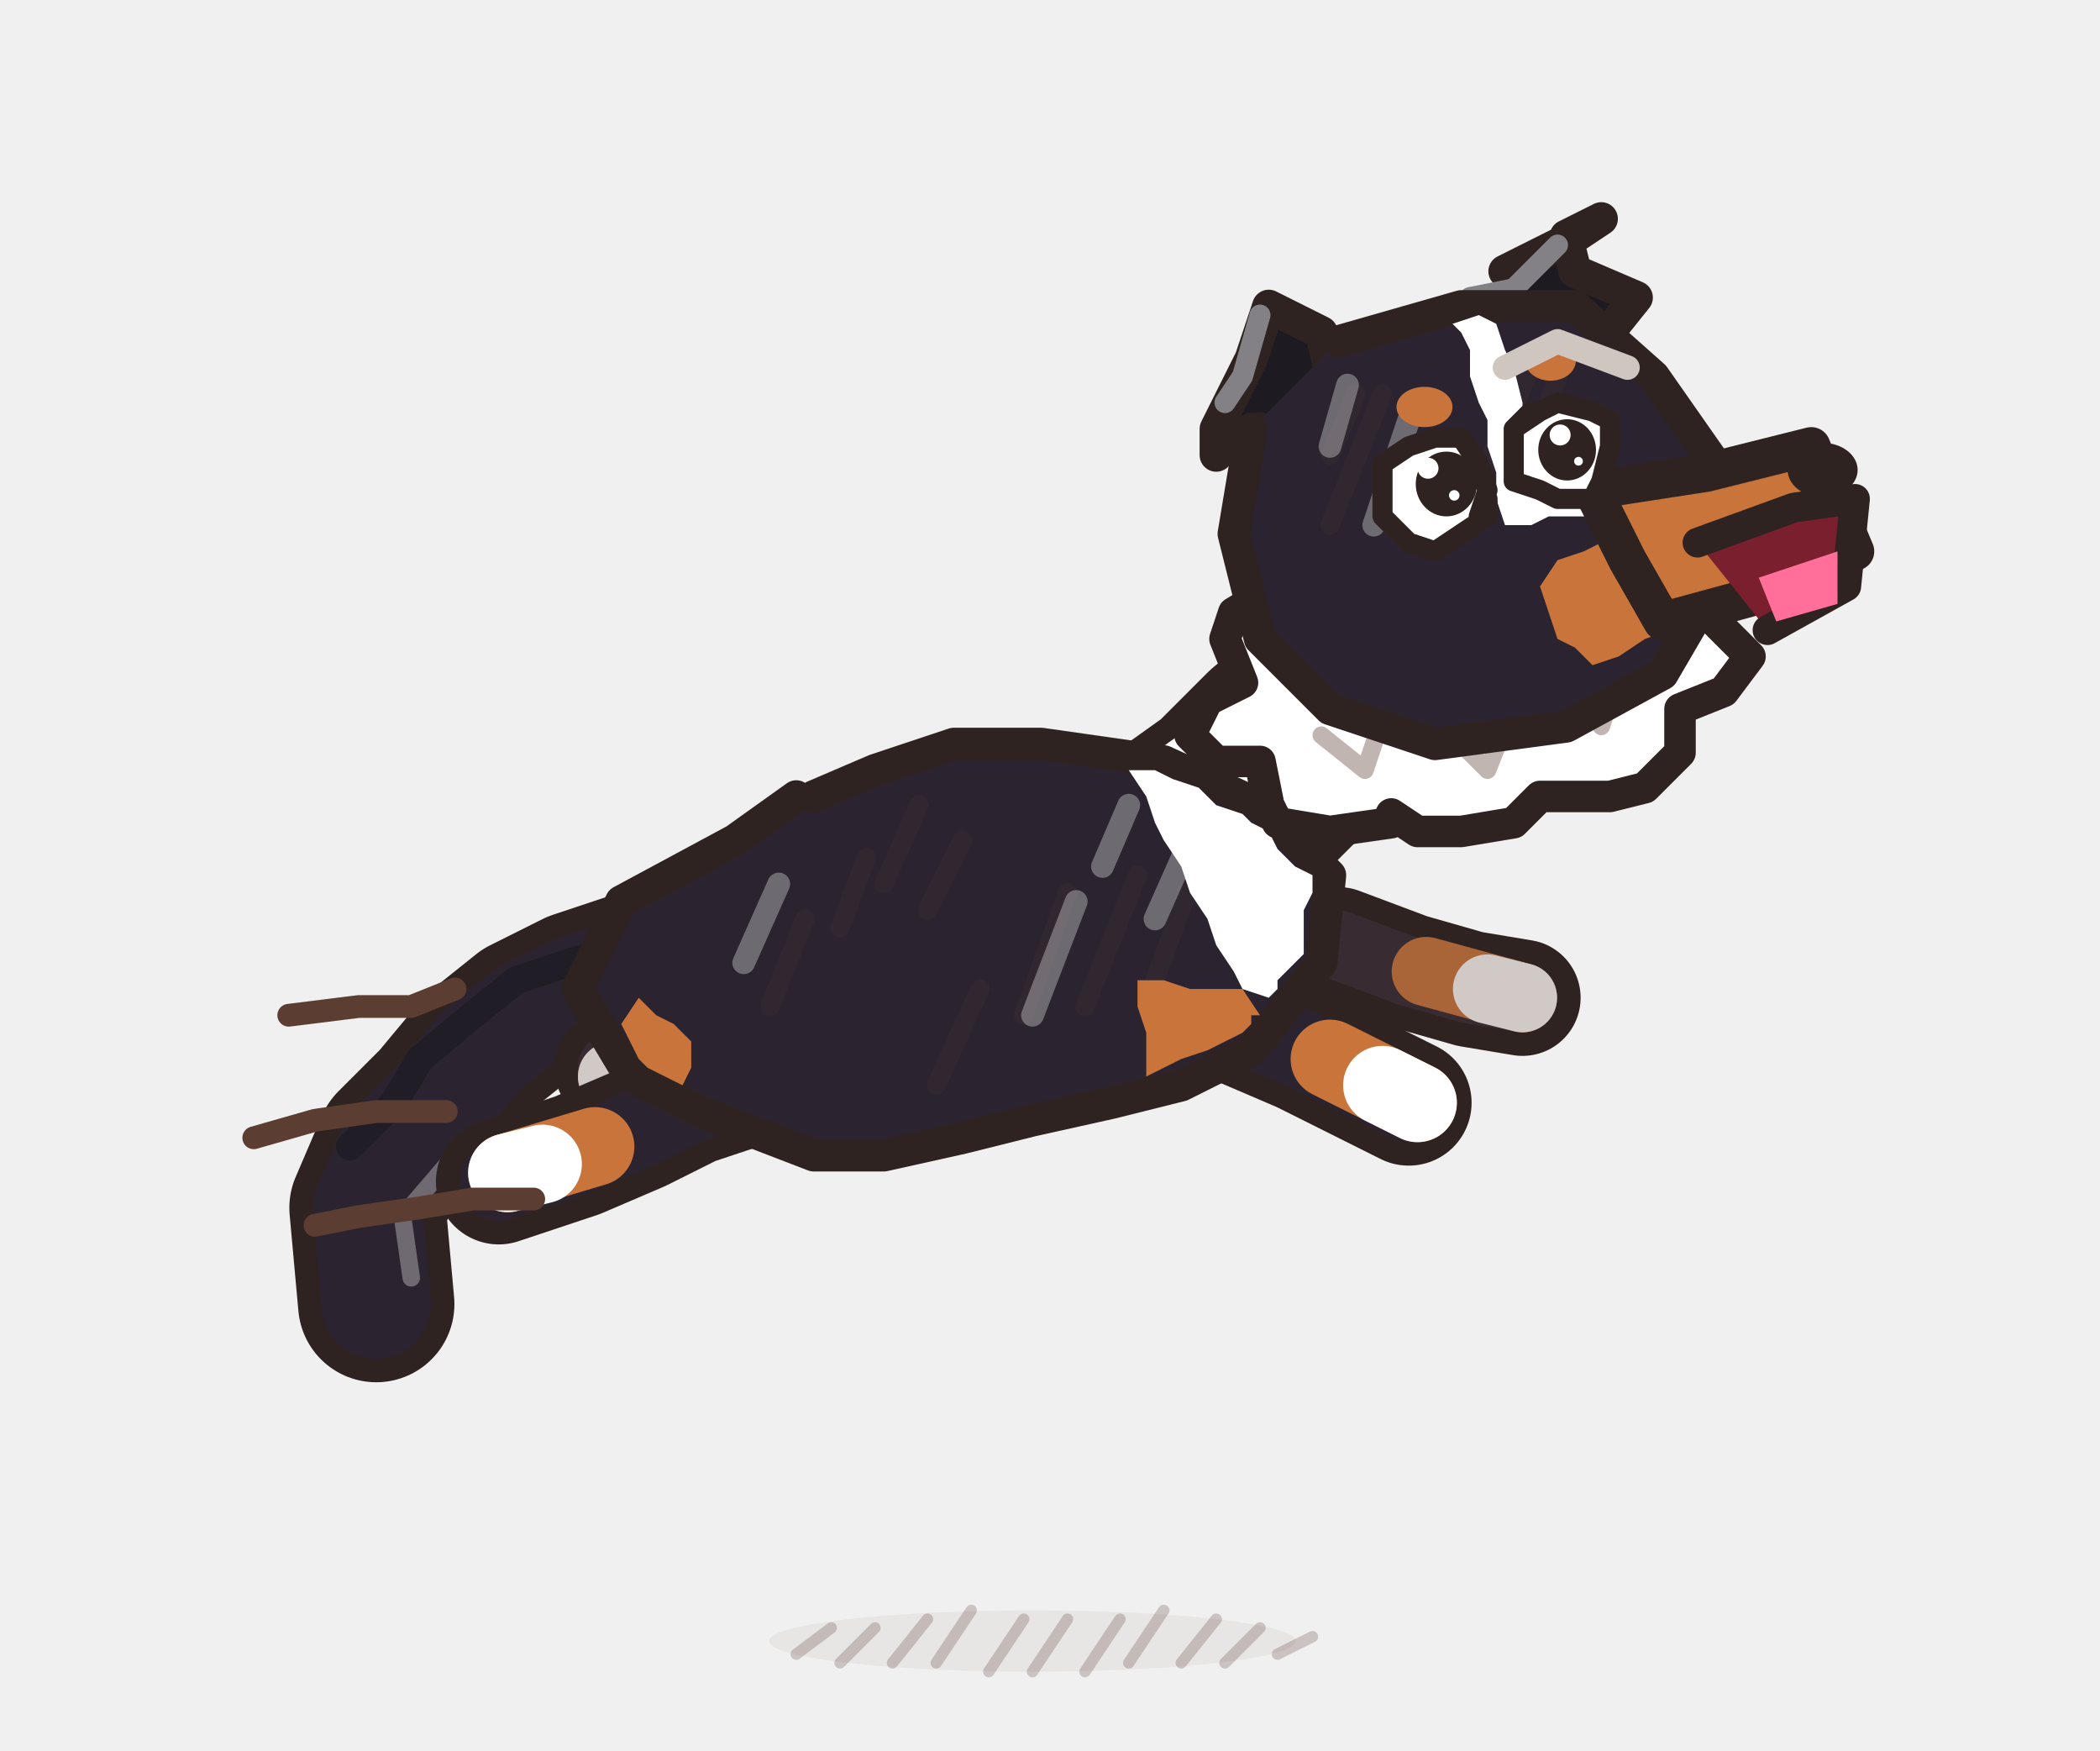
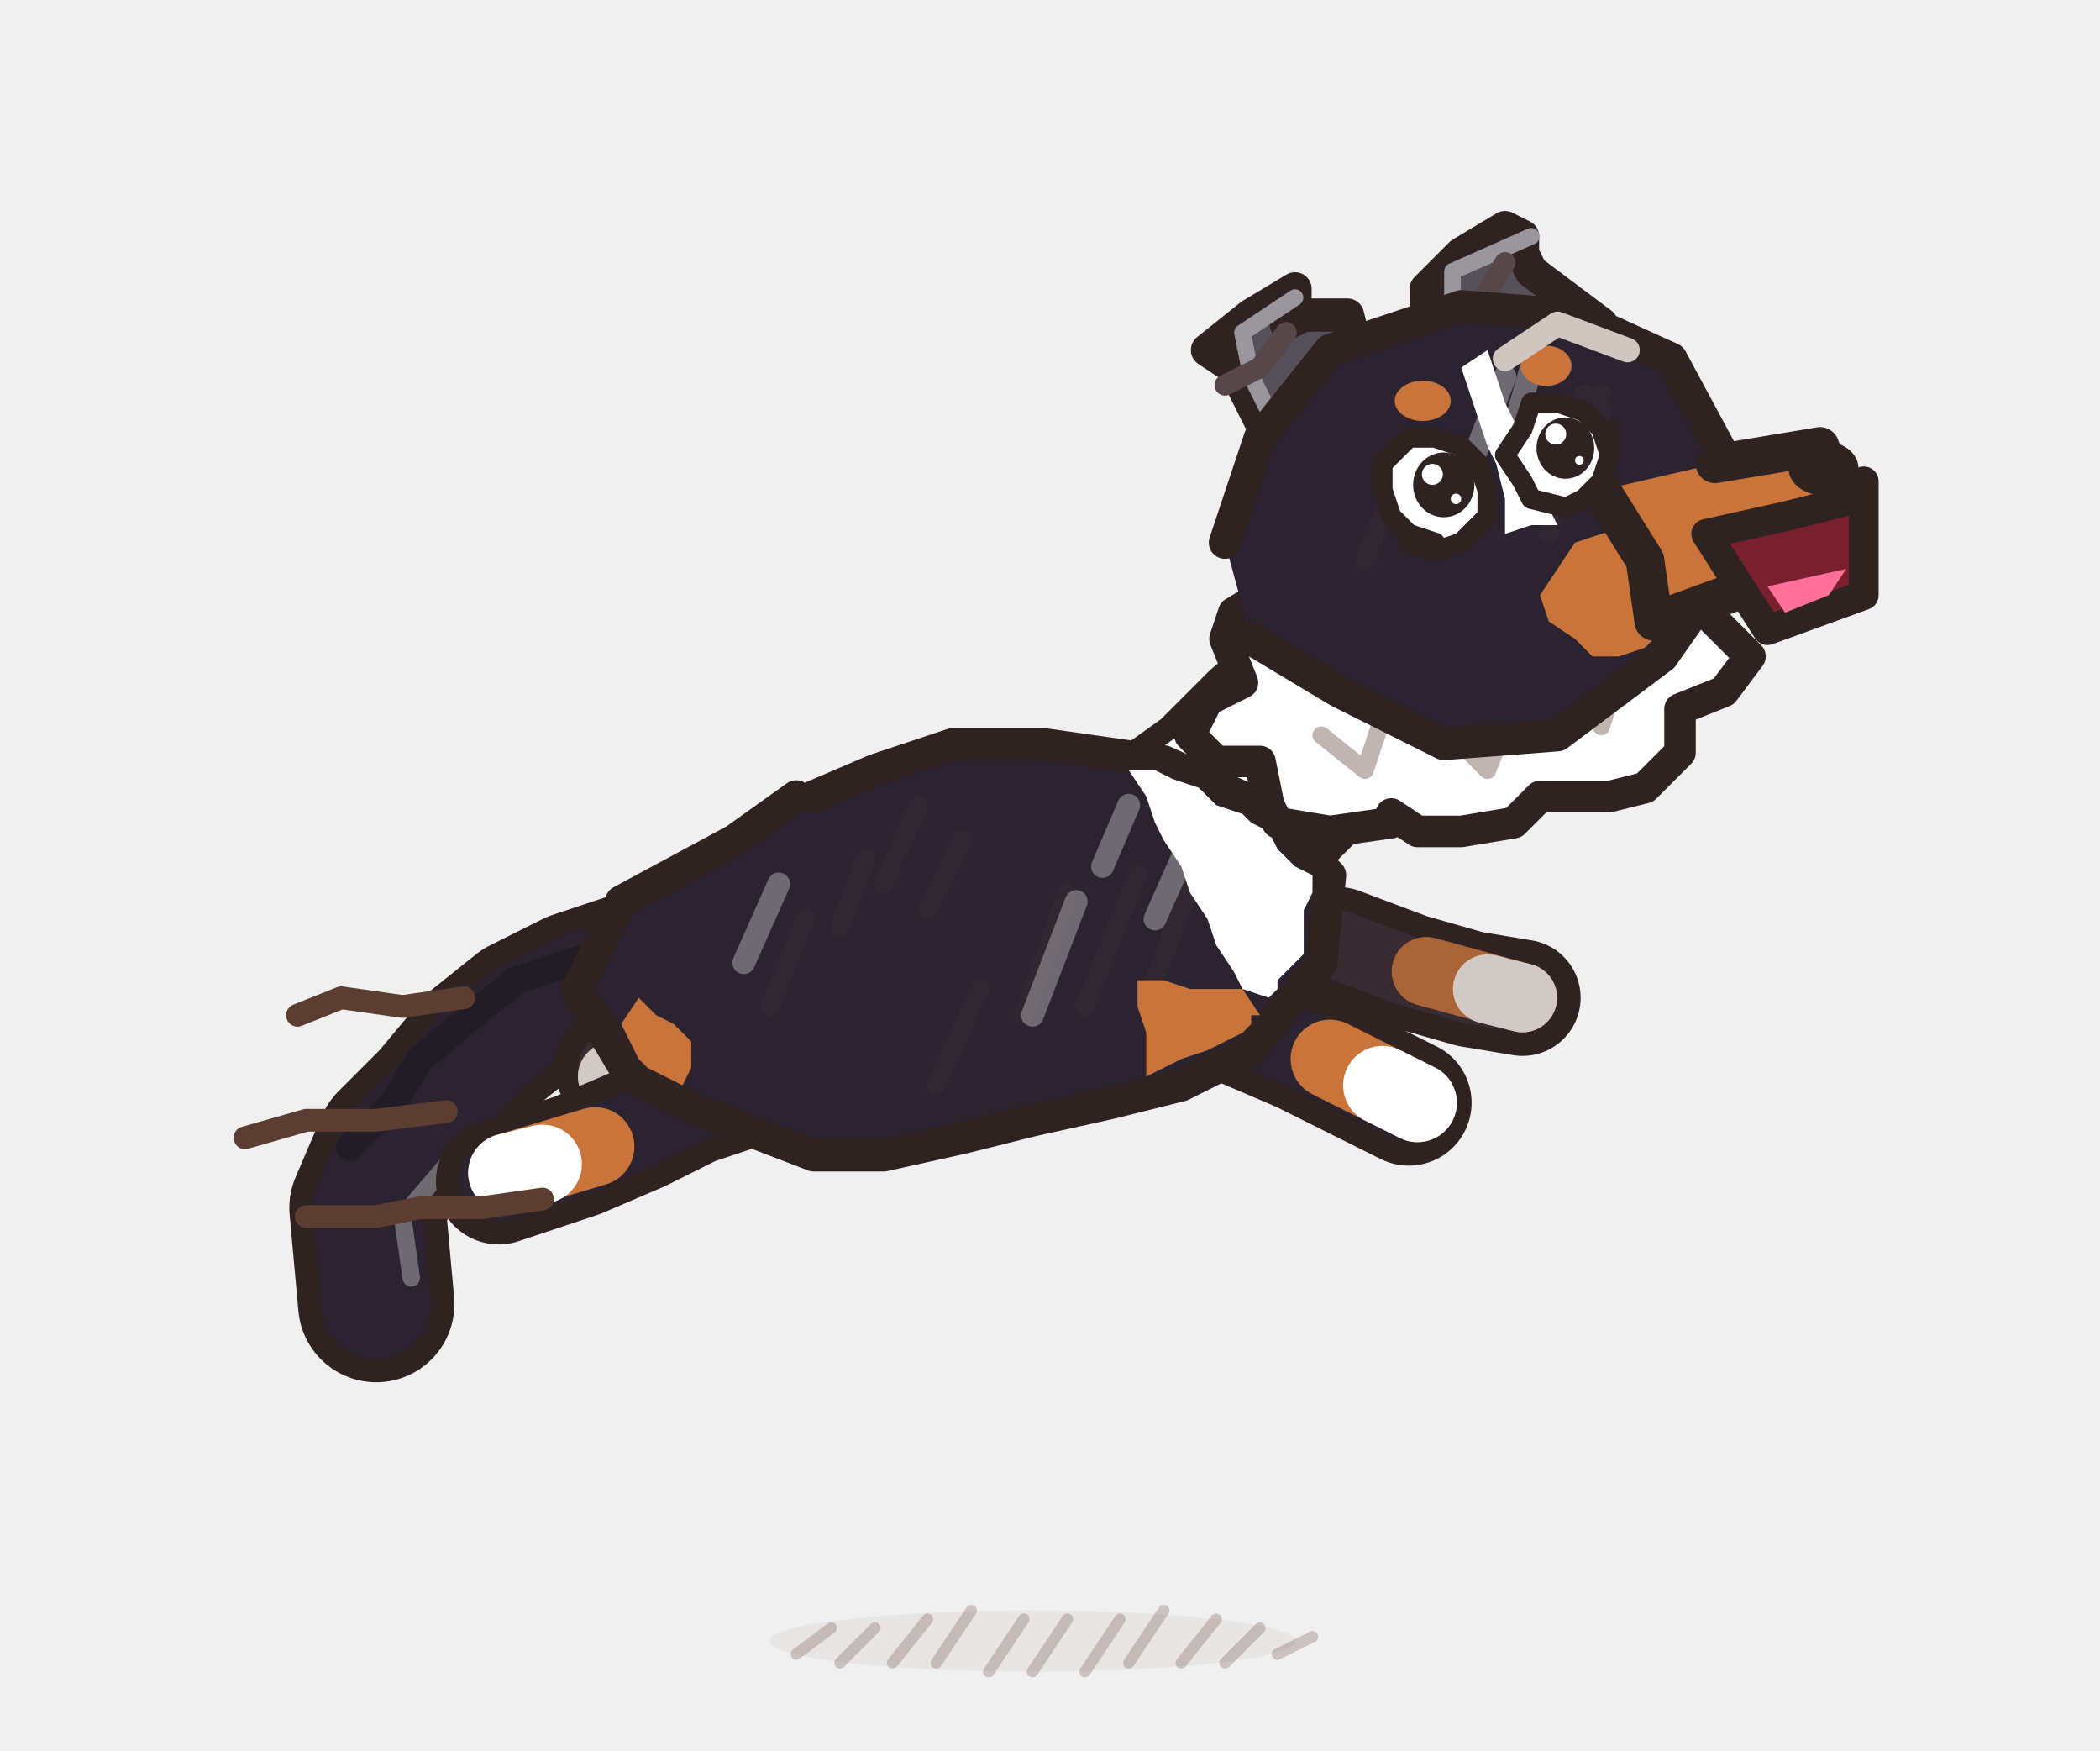
<svg xmlns="http://www.w3.org/2000/svg" width="240" height="200" class="pa-dog pa-pose-jump" viewBox="0 0 240 200" role="img" aria-label="Pavlova the Australian Shepherd, jump">
  <g>
    <ellipse cx="118" cy="187.5" rx="30.1" ry="3.5" fill="#5B3D32" opacity="0.06" />
    <path d="M91 189l4 -3M96 190l4 -4M102 190l4 -5M107 190l4 -6M113 191l4 -6M118 191l4 -6M124 191l4 -6M129 190l4 -6M135 190l4 -5M140 190l4 -4M146 189l4 -2" stroke="#5B3D32" stroke-width="1.3" stroke-linecap="round" opacity="0.25" fill="none" />
    <g class="pa-d-f0">
      <path d="M72 111L66 113L60 116L55 120L50 126L45 131L42 138L43 149" fill="none" stroke="#2E2320" stroke-width="17.865" stroke-linecap="round" stroke-linejoin="round" />
      <path d="M72 111L66 113L60 116L55 120L50 126L45 131L42 138L43 149" fill="none" stroke="#2B2430" stroke-width="12.5" stroke-linecap="round" stroke-linejoin="round" />
      <path d="M72 108L65 110L59 112L54 116L48 121L45 126L40 131" fill="none" stroke="#211d26" stroke-width="3.2" stroke-linecap="round" stroke-linejoin="round" />
      <path d="M52 132L46 139L47 146" fill="none" stroke="#6f6a72" stroke-width="2" stroke-linecap="round" stroke-linejoin="round" />
      <g class="pa-d-leg pa-d-leg-FH">
        <path d="M94 117L84 121L77 121L70 122" fill="none" stroke="#2E2320" stroke-width="13.285" stroke-linecap="round" stroke-linejoin="round" />
        <path d="M94 117L84 121L77 121L70 122" fill="none" stroke="#382b31" stroke-width="7.92" stroke-linecap="round" stroke-linejoin="round" />
        <path d="M80 121L70 123" fill="none" stroke="#a96538" stroke-width="7.9" stroke-linecap="round" stroke-linejoin="round" />
        <path d="M74 122L70 123" fill="none" stroke="#d1c9c6" stroke-width="7.9" stroke-linecap="round" stroke-linejoin="round" />
      </g>
      <g class="pa-d-leg pa-d-leg-FF">
        <path d="M144 107L153 108L161 111L168 113L174 114" fill="none" stroke="#2E2320" stroke-width="13.285" stroke-linecap="round" stroke-linejoin="round" />
        <path d="M144 107L153 108L161 111L168 113L174 114" fill="none" stroke="#382b31" stroke-width="7.92" stroke-linecap="round" stroke-linejoin="round" />
        <path d="M163 111L174 114" fill="none" stroke="#a96538" stroke-width="7.9" stroke-linecap="round" stroke-linejoin="round" />
        <path d="M170 113L174 114" fill="none" stroke="#d1c9c6" stroke-width="7.9" stroke-linecap="round" stroke-linejoin="round" />
      </g>
      <g class="pa-d-leg pa-d-leg-NH">
        <path d="M85 124L79 126L73 129L66 132L57 135" fill="none" stroke="#2E2320" stroke-width="14.365" stroke-linecap="round" stroke-linejoin="round" />
        <path d="M85 124L79 126L73 129L66 132L57 135" fill="none" stroke="#2B2430" stroke-width="9" stroke-linecap="round" stroke-linejoin="round" />
        <path d="M68 131L58 134" fill="none" stroke="#C8743A" stroke-width="9" stroke-linecap="round" stroke-linejoin="round" />
        <path d="M62 133L58 134" fill="none" stroke="#FFFFFF" stroke-width="9" stroke-linecap="round" stroke-linejoin="round" />
      </g>
      <g class="pa-d-leg pa-d-leg-NF">
        <path d="M135 114L142 117L149 120L155 123L161 126" fill="none" stroke="#2E2320" stroke-width="14.365" stroke-linecap="round" stroke-linejoin="round" />
        <path d="M135 114L142 117L149 120L155 123L161 126" fill="none" stroke="#2B2430" stroke-width="9" stroke-linecap="round" stroke-linejoin="round" />
        <path d="M152 121L162 126" fill="none" stroke="#C8743A" stroke-width="9" stroke-linecap="round" stroke-linejoin="round" />
        <path d="M158 124L162 126" fill="none" stroke="#FFFFFF" stroke-width="9" stroke-linecap="round" stroke-linejoin="round" />
      </g>
      <path d="M134 97L141 92L147 86L153 81L159 75L166 70" fill="none" stroke="#2E2320" stroke-width="25.665" stroke-linecap="round" stroke-linejoin="round" />
      <path d="M134 97L141 92L147 86L153 81L159 75L166 70" fill="none" stroke="#FFFFFF" stroke-width="20.3" stroke-linecap="round" stroke-linejoin="round" />
      <path d="M93 91L100 88L109 85L119 85L133 87L144 92L152 100L151 110L143 120L135 124L127 126L118 128L110 130L101 132L93 132L80 127L72 123L66 113L71 103L84 96Z" fill="#2B2430" />
      <path d="M93 91L100 88L109 85L119 85L133 87L144 92L152 100L151 110L143 120L135 124L127 126L118 128L110 130L101 132L93 132L80 127L72 123L66 113L71 103L84 96L91 91" fill="none" stroke="#2E2320" stroke-width="3.7" stroke-linecap="round" stroke-linejoin="round" />
      <path d="M88 115L92 105M110 96L106 104M122 102L117 116M132 112L136 101M124 115L130 100M107 124L112 113M96 106L99 98M101 101L105 92" stroke="#362a30" stroke-width="2.2" stroke-linecap="round" opacity=".42" />
      <path d="M85 110L89 101M118 116L123 103M132 105L136 96M126 99L129 92" stroke="#fff" stroke-width="2.6" stroke-linecap="round" opacity=".32" />
      <path d="M130 112L133 112L136 113L139 113L142 113L144 116L143 116L143 117L142 118L142 118L140 119L138 120L135 121L133 122L131 123L131 123L131 120L131 118L130 115Z" fill="#C8743A" />
      <path d="M79 119L79 122L78 124L76 123L74 122L73 121L72 119L71 117L73 114L75 116L77 117Z" fill="#C8743A" />
      <path d="M129 88L132 88L134 89L137 90L139 92L142 93L143 94L145 95L146 97L148 99L150 100L150 102L149 104L149 107L149 109L148 110L146 112L146 113L145 114L142 113L141 111L139 108L138 105L136 102L135 99L133 96L132 94L131 91Z" fill="#FFFFFF" />
      <path d="M159 94L152 95L146 94L145 92L144 87L139 87L136 84L138 80L142 78L140 73L141 70L146 67L151 65L153 62L157 59L164 57L169 60L174 57L179 56L184 58L186 61L192 61L196 63L197 66L194 69L198 73L200 75L197 79L192 81L192 86L188 90L184 91L176 91L173 94L167 95L162 95Z" fill="#FFFFFF" />
      <path d="M159 94L152 95L146 94L145 92L144 87L139 87L136 84L138 80L142 78L140 73L141 70L146 67L151 65L153 62L157 59L164 57L169 60L174 57L179 56L184 58L186 61L192 61L196 63L197 66L194 69L198 73L200 75L197 79L192 81L192 86L188 90L184 91L176 91L173 94L167 95L162 95L159 93" fill="none" stroke="#2E2320" stroke-width="3.6" stroke-linecap="round" stroke-linejoin="round" />
      <path d="M151 84L156 88L158 82" fill="none" stroke="#c1b5b1" stroke-width="2" stroke-linecap="round" stroke-linejoin="round" />
      <path d="M166 84L170 88L172 83" fill="none" stroke="#c1b5b1" stroke-width="2" stroke-linecap="round" stroke-linejoin="round" />
      <path d="M179 78L183 83L185 77" fill="none" stroke="#c1b5b1" stroke-width="2" stroke-linecap="round" stroke-linejoin="round" />
-       <path d="M140 49L139 52L139 49L143 41L145 35L151 38L152 42L149 52L148 53L144 49Z" fill="#1D1A22" />
-       <path d="M140 49L139 52L139 49L143 41L145 35L151 38L152 42L149 52L148 53L144 49" fill="none" stroke="#2E2320" stroke-width="3.8" stroke-linecap="round" stroke-linejoin="round" />
-       <path d="M140 46L142 43L144 36" fill="none" stroke="#838185" stroke-width="2.4" stroke-linecap="round" stroke-linejoin="round" />
-       <path d="M172 31L180 27L183 25L179 27L180 31L187 34L183 39L173 42L168 40L168 35Z" fill="#1D1A22" />
-       <path d="M172 31L180 27L183 25L179 27L180 31L187 34L183 39L173 42L168 40L168 35" fill="none" stroke="#2E2320" stroke-width="3.8" stroke-linecap="round" stroke-linejoin="round" />
-       <path d="M168 34L173 33L178 28" fill="none" stroke="#838185" stroke-width="2.4" stroke-linecap="round" stroke-linejoin="round" />
-       <path d="M153 39L167 35L180 35L189 43L196 53L197 65L190 77L179 83L164 85L152 81L144 73L141 61L143 49Z" fill="#2B2430" />
-       <path d="M153 39L167 35L180 35L189 43L196 53L197 65L190 77L179 83L164 85L152 81L144 73L141 61L143 49" fill="none" stroke="#2E2320" stroke-width="3.7" stroke-linecap="round" stroke-linejoin="round" />
-       <path d="M152 60L158 45M175 42L170 53M155 45L152 52M178 43L173 58" stroke="#362a30" stroke-width="2.2" stroke-linecap="round" opacity=".42" />
-       <path d="M161 48L157 60M152 51L154 44" stroke="#fff" stroke-width="2.6" stroke-linecap="round" opacity=".32" />
-       <ellipse cx="162.8" cy="46.5" rx="3.2" ry="2.3" fill="#C8743A" />
-       <ellipse cx="177.2" cy="41.2" rx="2.9" ry="2.3" fill="#C8743A" />
-       <path d="M195 66L194 68L192 70L191 72L188 73L185 75L182 76L180 74L178 73L177 70L176 67L178 64L181 63L183 62L186 61L188 62L191 62L193 64Z" fill="#C8743A" />
-       <path d="M166 37L169 36L171 37L172 40L173 42L174 46L174 49L175 53L178 55L180 57L183 59L180 59L177 59L175 60L172 60L171 57L171 54L170 51L170 48L169 46L168 43L168 40L167 38Z" fill="#FFFFFF" />
-       <path d="M190 71L186 64L182 56L195 54L207 51L212 63L201 68Z" fill="#C8743A" />
-       <path d="M190 71L186 64L182 56L195 54L207 51L212 63L201 68L190 71" fill="none" stroke="#2E2320" stroke-width="4.4" stroke-linecap="round" stroke-linejoin="round" />
-       <path d="M170 57L170 59L167 61L164 63L161 62L158 59L158 57L158 53L161 51L164 50L167 50L169 53Z" fill="#FFFFFF" />
-       <path d="M170 57L170 59L167 61L164 63L161 62L158 59L158 57L158 53L161 51L164 50L167 50L169 53L170 56L169 59" fill="none" stroke="#2E2320" stroke-width="2.3" stroke-linecap="round" stroke-linejoin="round" />
-       <ellipse cx="165.3" cy="55.3" rx="3.5" ry="3.7" fill="#2E2320" />
-       <ellipse cx="163.2" cy="53.5" rx="1.2" ry="1.2" fill="#FFFFFF" />
-       <ellipse cx="166.2" cy="56.6" rx="0.6" ry="0.6" fill="#FFFFFF" />
-       <path d="M173 49L176 47L178 46L182 47L184 48L184 51L183 55L182 57L178 57L176 56L173 55L173 52Z" fill="#FFFFFF" />
-       <path d="M173 49L176 47L178 46L182 47L184 48L184 51L183 55L182 57L178 57L176 56L173 55L173 52L173 49L175 47" fill="none" stroke="#2E2320" stroke-width="2.3" stroke-linecap="round" stroke-linejoin="round" />
-       <ellipse cx="179.1" cy="51.4" rx="3.3" ry="3.5" fill="#2E2320" />
-       <ellipse cx="178.3" cy="49.7" rx="1.2" ry="1.2" fill="#FFFFFF" />
-       <ellipse cx="180.4" cy="52.7" rx="0.5" ry="0.5" fill="#FFFFFF" />
-       <path d="M172 42L178 39L186 42" fill="none" stroke="#CFC6C0" stroke-width="2.8" stroke-linecap="round" stroke-linejoin="round" />
-       <ellipse cx="208.3" cy="53.7" rx="4" ry="3.1" fill="#2E2320" />
-       <path d="M194 62L205 58L212 57L211 67L202 72Z" fill="#7A1F2E" />
-       <path d="M194 62L205 58L212 57L211 67L202 72" fill="none" stroke="#2E2320" stroke-width="3.4" stroke-linecap="round" stroke-linejoin="round" />
-       <path d="M201 66L210 63L210 69L203 71Z" fill="#FF6F9A" />
-       <path d="M52 113L47 115L41 115L33 116" fill="none" stroke="#5B3D32" stroke-width="2.6" stroke-linecap="round" stroke-linejoin="round" />
-       <path d="M51 127L43 127L36 128L29 130" fill="none" stroke="#5B3D32" stroke-width="2.6" stroke-linecap="round" stroke-linejoin="round" />
-       <path d="M61 137L54 137L48 138L41 139L36 140" fill="none" stroke="#5B3D32" stroke-width="2.6" stroke-linecap="round" stroke-linejoin="round" />
+       <path d="M155 41L152 52L147 52L144 48L141 42L138 40L143 36L148 33L148 34L147 37L149 36L154 36Z" fill="#55505A" />
+       <path d="M155 41L152 52L147 52L144 48L141 42L138 40L143 36L148 33L148 34L147 37L149 36L154 36L155 40" fill="none" stroke="#2E2320" stroke-width="3.8" stroke-linecap="round" stroke-linejoin="round" />
+       <path d="M150 54L146 49L143 43L142 38L148 34" fill="none" stroke="#99969c" stroke-width="1.9" stroke-linecap="round" stroke-linejoin="round" />
+       <path d="M140 44L144 42L147 38" fill="none" stroke="#584748" stroke-width="2.4" stroke-linecap="round" stroke-linejoin="round" />
+       <path d="M163 35L163 33L167 29L172 26L174 27L174 29L175 31L183 37L183 38L172 43L166 42L165 40Z" fill="#55505A" />
+       <path d="M163 35L163 33L167 29L172 26L174 27L174 29L175 31L183 37L183 38L172 43L166 42L165 40" fill="none" stroke="#2E2320" stroke-width="3.8" stroke-linecap="round" stroke-linejoin="round" />
+       <path d="M168 41L166 36L166 31L175 27" fill="none" stroke="#99969c" stroke-width="1.9" stroke-linecap="round" stroke-linejoin="round" />
+       <path d="M164 37L169 35L172 30" fill="none" stroke="#584748" stroke-width="2.4" stroke-linecap="round" stroke-linejoin="round" />
+       <path d="M140 62L144 50L152 40L167 35L180 36L191 41L198 54L197 65L190 75L178 84L165 85L153 79L143 73Z" fill="#2B2430" />
+       <path d="M140 62L144 50L152 40L167 35L180 36L191 41L198 54L197 65L190 75L178 84L165 85L153 79L143 73" fill="none" stroke="#2E2320" stroke-width="3.7" stroke-linecap="round" stroke-linejoin="round" />
+       <path d="M181 45L176 57M156 64L161 51M183 47L177 61M180 52L183 45" stroke="#362a30" stroke-width="2.2" stroke-linecap="round" opacity=".42" />
+       <path d="M175 42L173 49M167 56L172 43" stroke="#fff" stroke-width="2.6" stroke-linecap="round" opacity=".32" />
+       <ellipse cx="162.6" cy="45.8" rx="3.2" ry="2.3" fill="#C8743A" />
+       <ellipse cx="176.7" cy="41.8" rx="2.9" ry="2.3" fill="#C8743A" />
+       <path d="M194 66L192 68L191 70L190 72L188 74L185 75L182 75L180 73L177 71L176 68L178 65L180 62L183 61L186 60L189 60L191 61L193 64Z" fill="#C8743A" />
+       <path d="M167 42L170 40L171 43L172 46L173 48L174 51L175 53L176 56L178 60L175 60L172 61L172 57L171 53L170 51L169 48L168 45Z" fill="#FFFFFF" />
+       <path d="M196 53L208 51L212 62L200 67L189 71L188 64L183 56Z" fill="#C8743A" />
+       <path d="M196 53L208 51L212 62L200 67L189 71L188 64L183 56" fill="none" stroke="#2E2320" stroke-width="4.4" stroke-linecap="round" stroke-linejoin="round" />
+       <path d="M164 62L161 61L159 59L158 56L158 53L161 50L164 50L167 51L169 53L170 56L170 59L167 62Z" fill="#FFFFFF" />
+       <path d="M164 62L161 61L159 59L158 56L158 53L161 50L164 50L167 51L169 53L170 56L170 59L167 62L164 63L161 62" fill="none" stroke="#2E2320" stroke-width="2.3" stroke-linecap="round" stroke-linejoin="round" />
+       <ellipse cx="165" cy="55.4" rx="3.5" ry="3.7" fill="#2E2320" />
+       <ellipse cx="163.7" cy="54.2" rx="1.2" ry="1.2" fill="#FFFFFF" />
+       <ellipse cx="166.4" cy="57" rx="0.6" ry="0.6" fill="#FFFFFF" />
+       <path d="M184 49L184 52L183 55L181 57L179 58L175 57L174 55L172 52L174 49L175 46L178 46L181 47Z" fill="#FFFFFF" />
+       <path d="M184 49L184 52L183 55L181 57L179 58L175 57L174 55L172 52L174 49L175 46L178 46L181 47L183 49L184 52" fill="none" stroke="#2E2320" stroke-width="2.3" stroke-linecap="round" stroke-linejoin="round" />
+       <ellipse cx="178.9" cy="51.2" rx="3.3" ry="3.5" fill="#2E2320" />
+       <ellipse cx="177.8" cy="49.6" rx="1.2" ry="1.2" fill="#FFFFFF" />
+       <ellipse cx="180.5" cy="52.6" rx="0.5" ry="0.5" fill="#FFFFFF" />
+       <path d="M172 41L178 37L186 40" fill="none" stroke="#CFC6C0" stroke-width="2.8" stroke-linecap="round" stroke-linejoin="round" />
+       <ellipse cx="208.4" cy="53.5" rx="4" ry="3.1" fill="#2E2320" />
+       <path d="M213 55L213 68L202 72L195 61L204 59Z" fill="#7A1F2E" />
+       <path d="M213 55L213 68L202 72L195 61L204 59L212 57" fill="none" stroke="#2E2320" stroke-width="3.4" stroke-linecap="round" stroke-linejoin="round" />
+       <path d="M202 67L211 65L209 68L204 70Z" fill="#FF6F9A" />
+       <path d="M53 114L46 115L39 114L34 116" fill="none" stroke="#5B3D32" stroke-width="2.6" stroke-linecap="round" stroke-linejoin="round" />
+       <path d="M51 127L43 128L35 128L28 130" fill="none" stroke="#5B3D32" stroke-width="2.6" stroke-linecap="round" stroke-linejoin="round" />
+       <path d="M62 137L55 138L48 138L43 139L35 139" fill="none" stroke="#5B3D32" stroke-width="2.6" stroke-linecap="round" stroke-linejoin="round" />
    </g>
  </g>
</svg>
